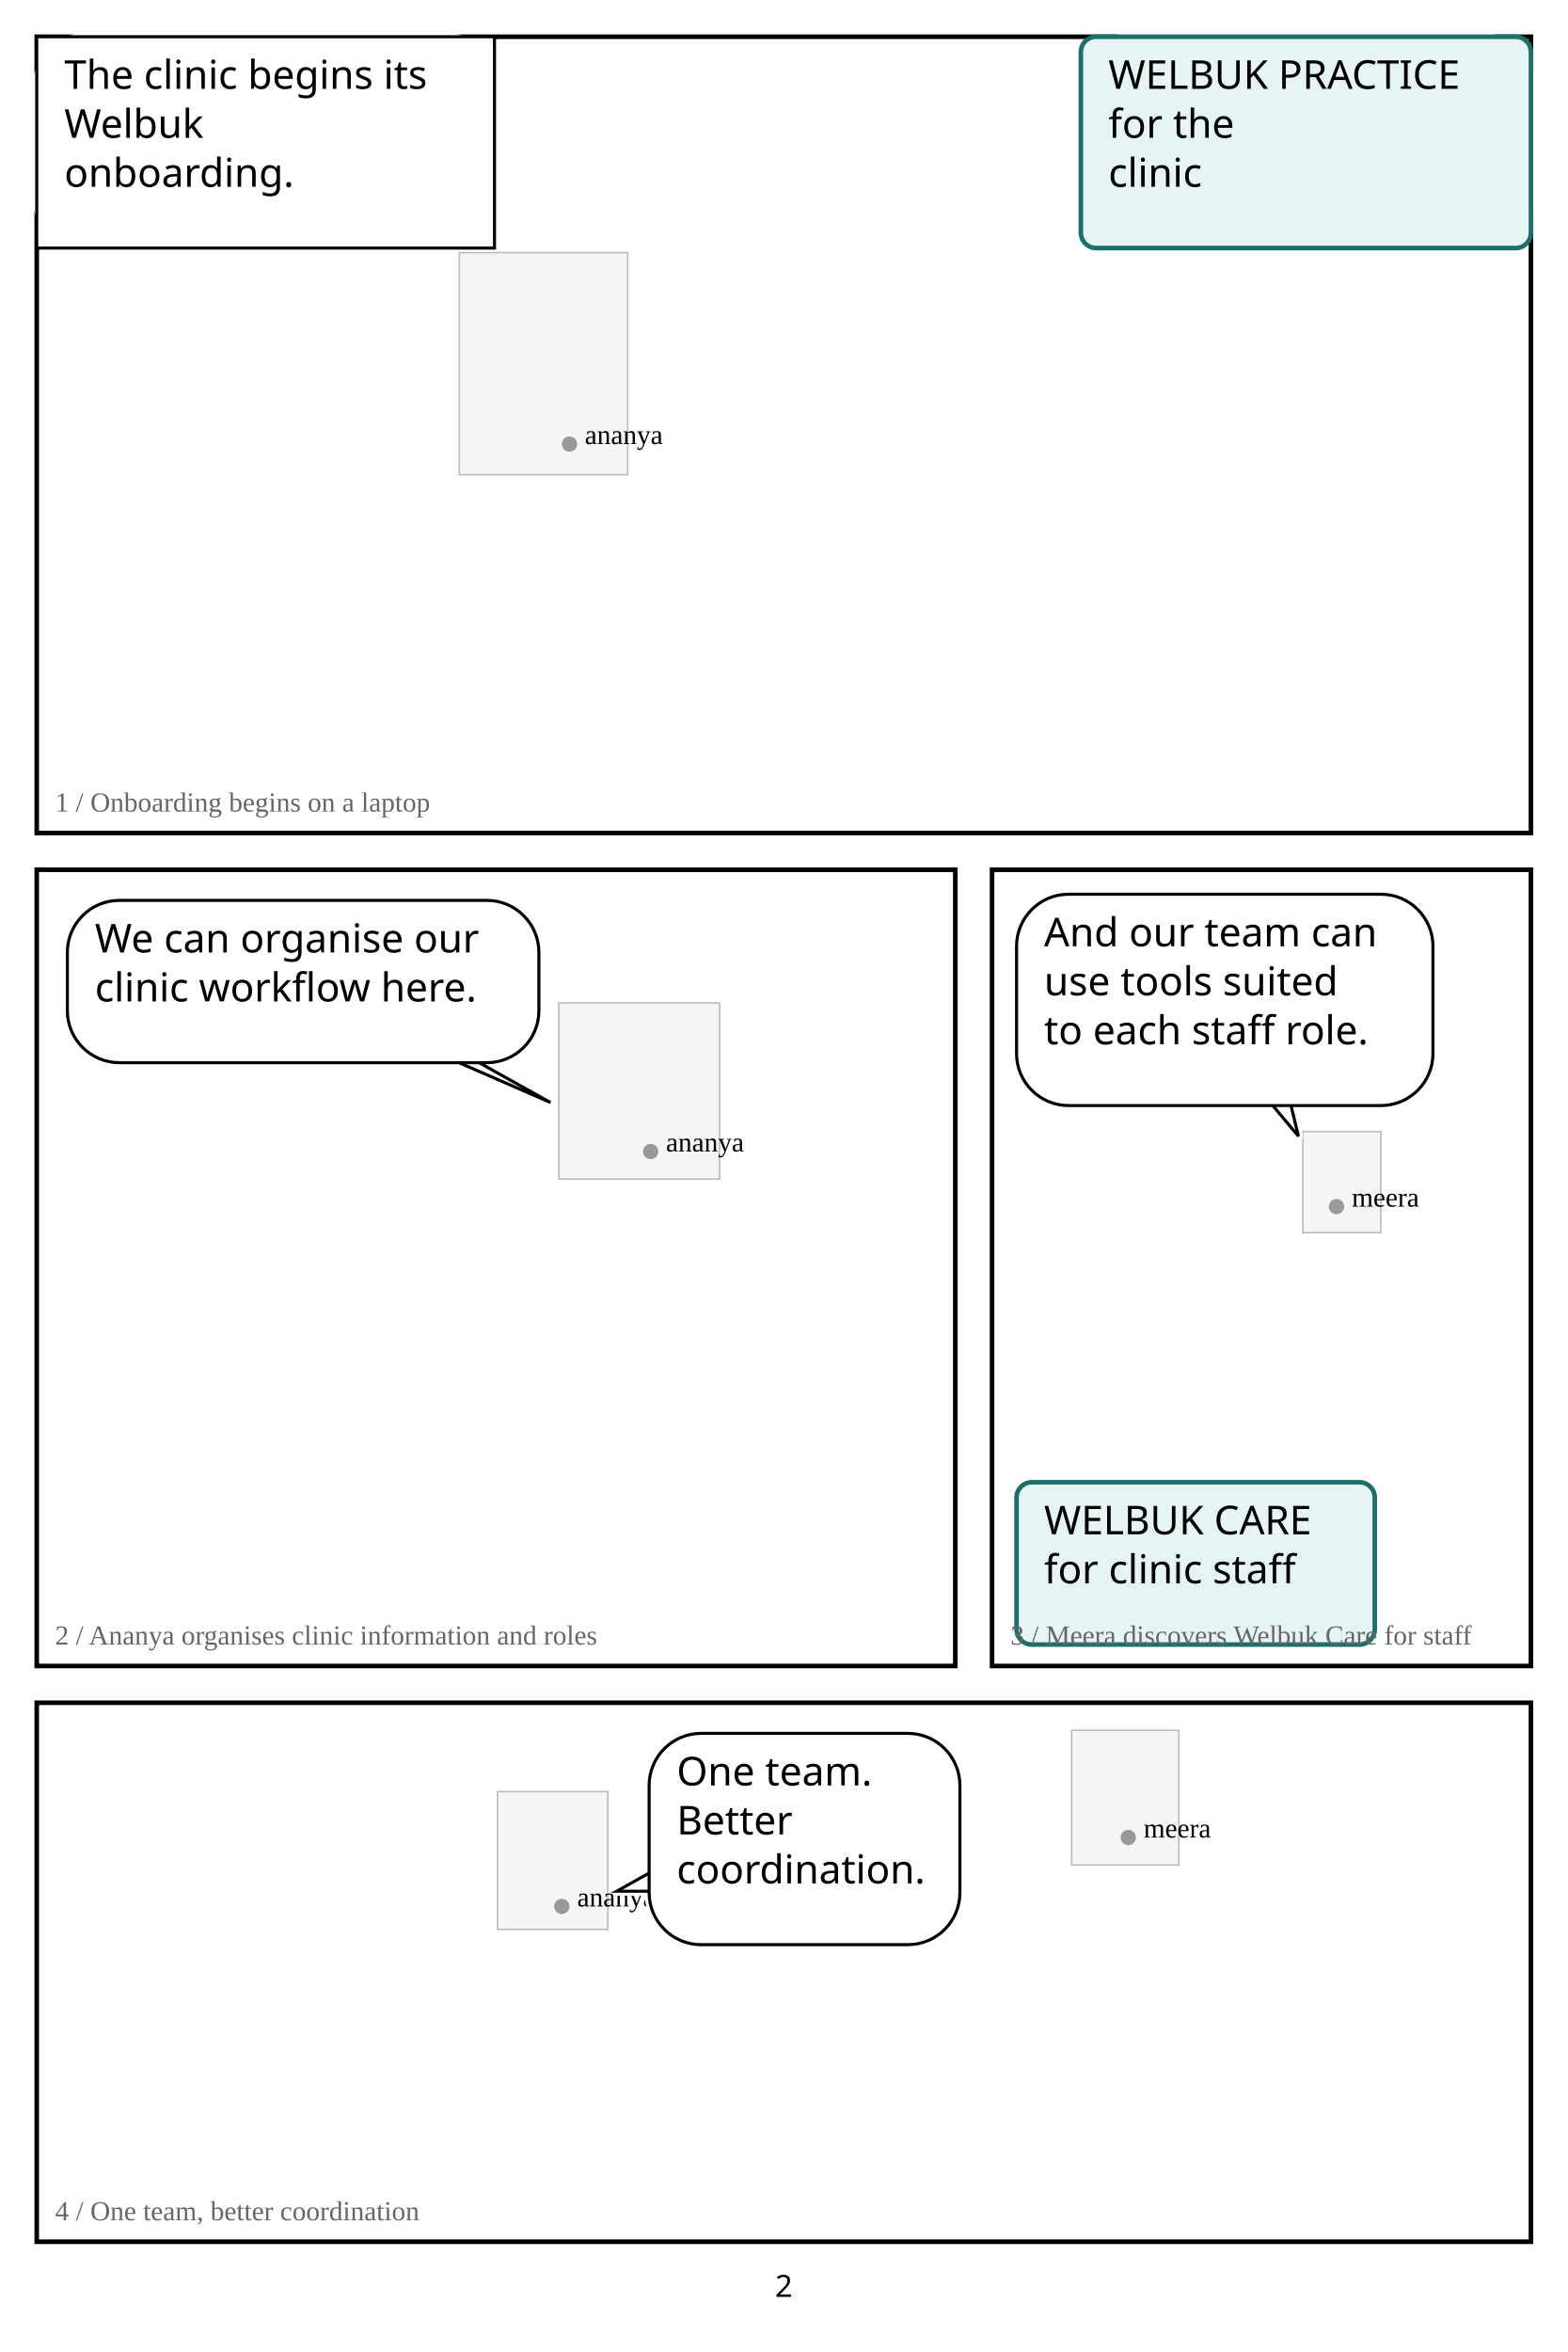
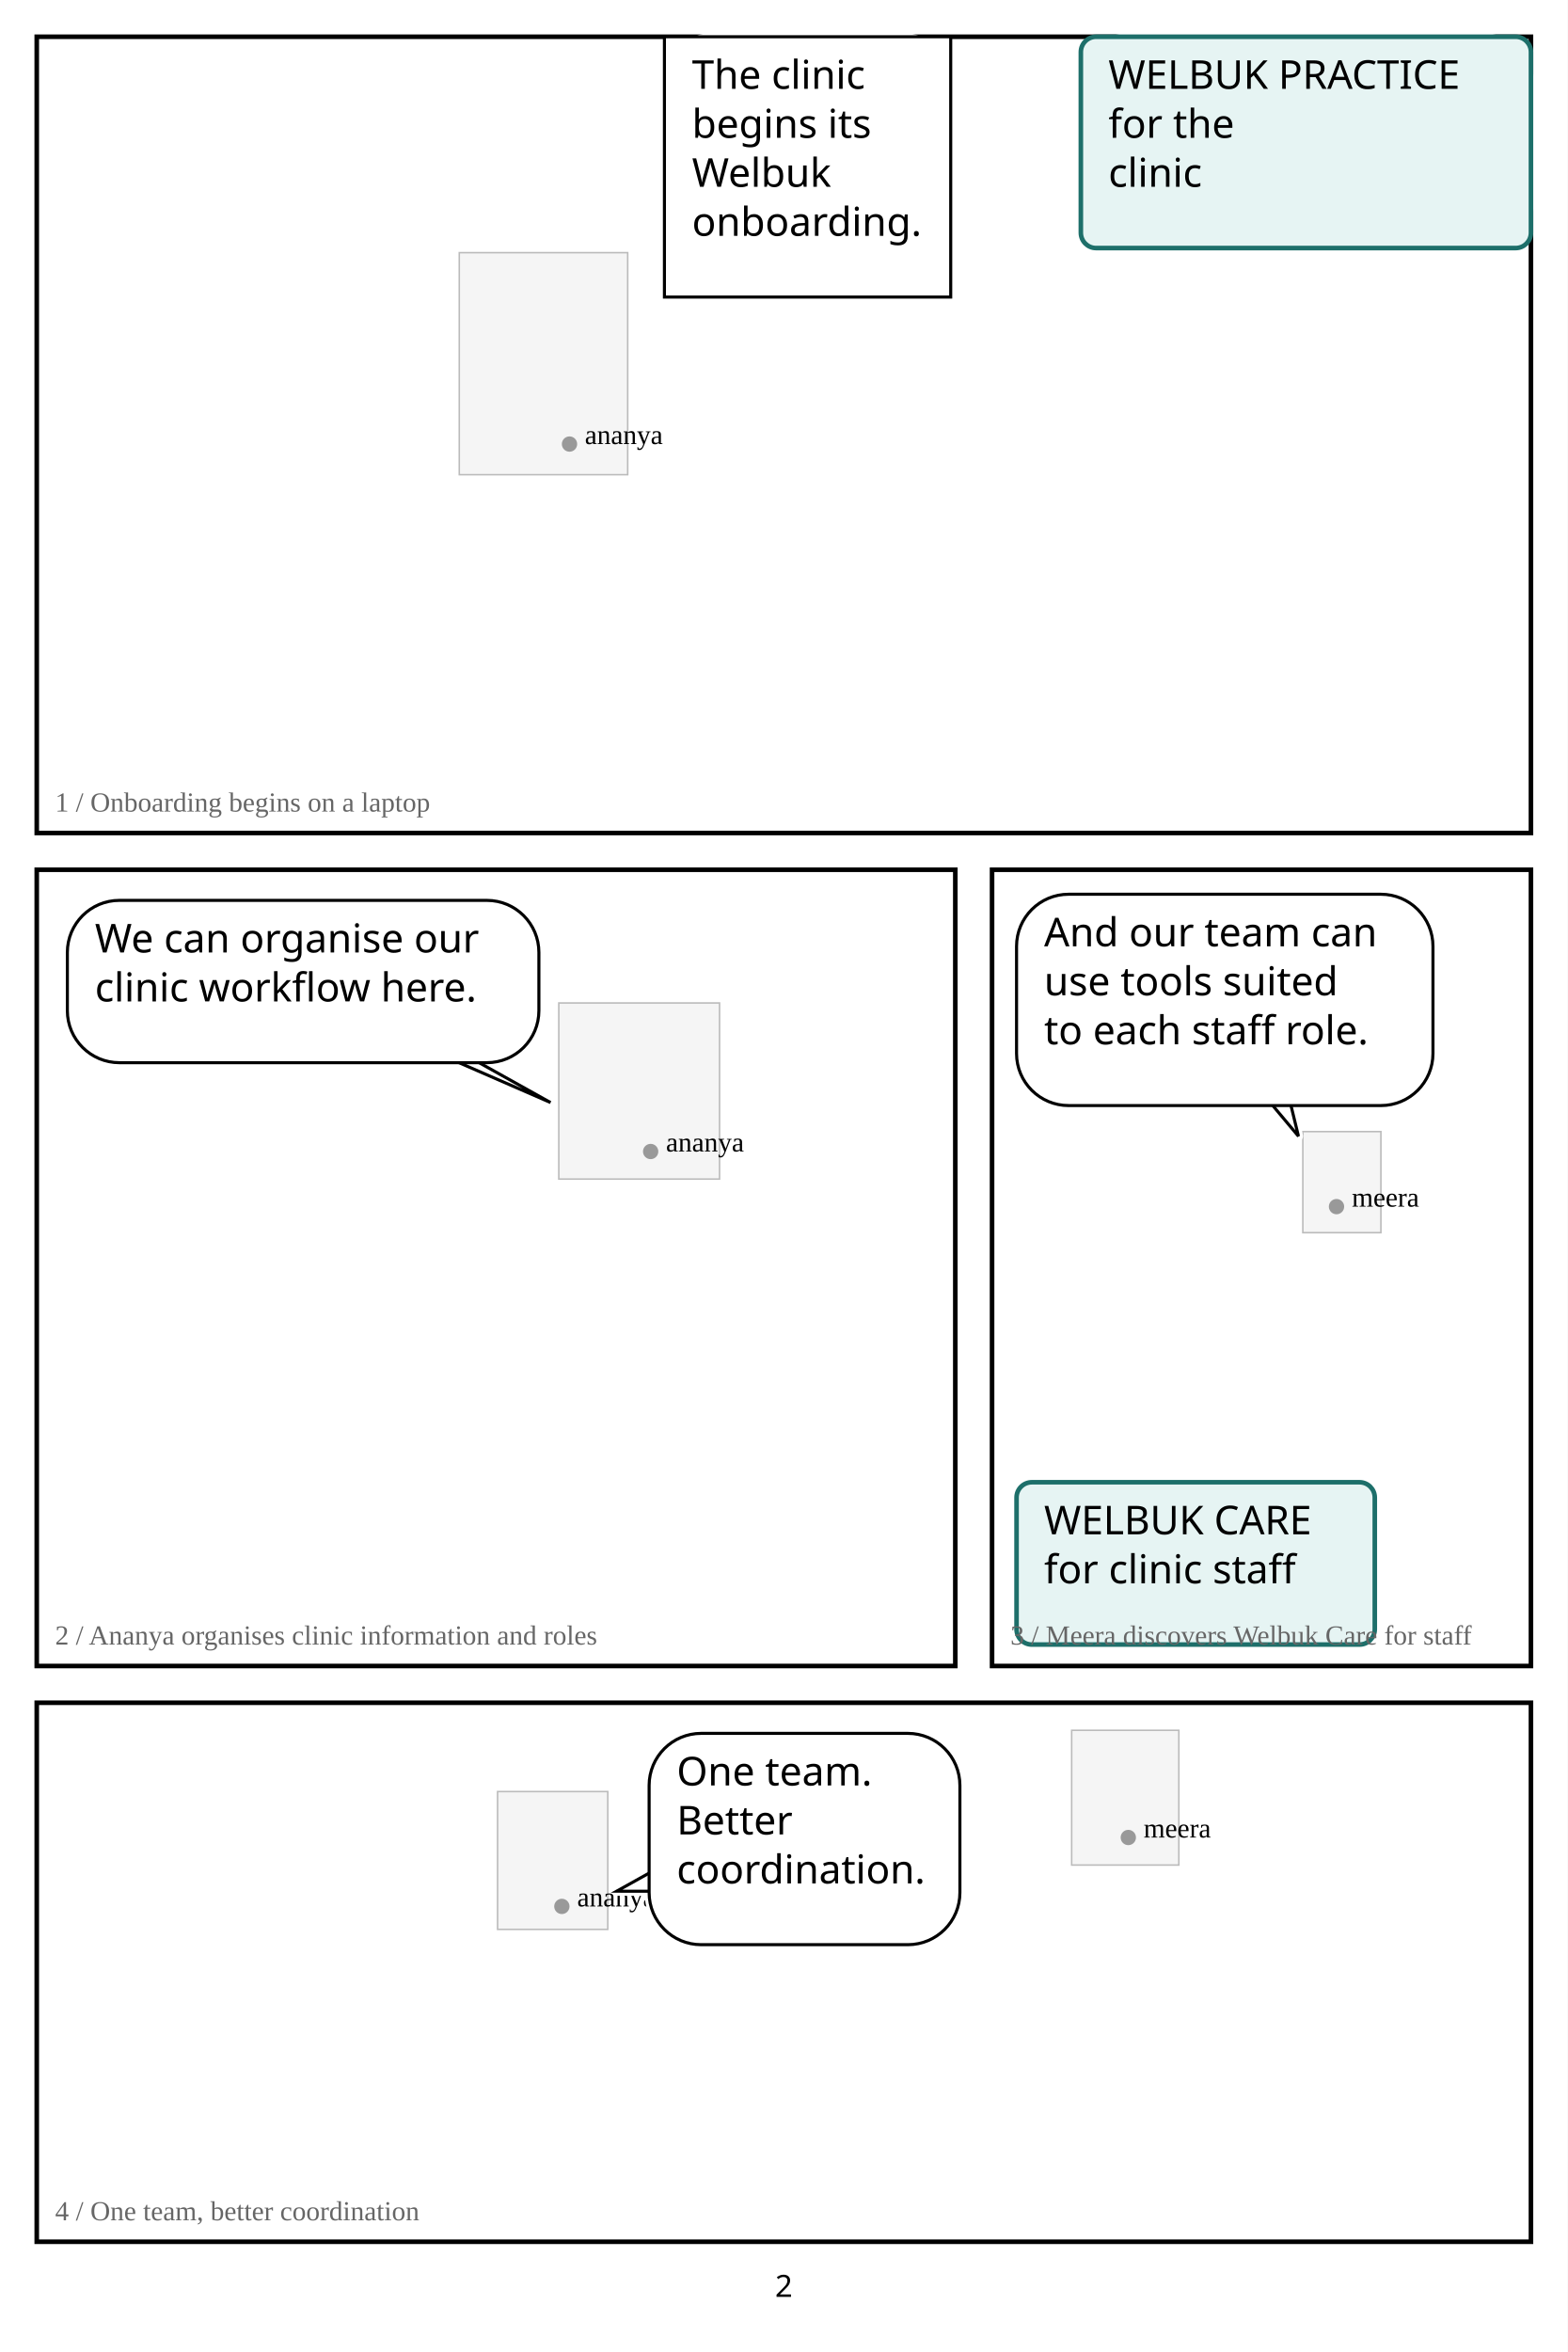
<svg xmlns="http://www.w3.org/2000/svg" width="1024" height="1536" viewBox="0 0 1024 1536">
  <rect width="1024" height="1536" fill="white" />
  <rect x="300" y="165" width="110" height="145" fill="#f5f5f5" stroke="#bbb" />
  <circle cx="372" cy="290" r="5" fill="#999" />
  <text x="382" y="290" font-size="18">ananya</text>
  <rect x="24" y="24" width="976" height="520" fill="none" stroke="black" stroke-width="3" />
-   <rect x="24" y="24" width="299" height="138" rx="34" fill="white" stroke="white" stroke-width="6" />
+   <rect x="434" y="24" width="187" height="170" rx="34" fill="white" stroke="white" stroke-width="6" />
  <rect x="706" y="24" width="294" height="138" rx="34" fill="white" stroke="white" stroke-width="6" />
-   <rect x="24" y="24" width="299" height="138" fill="white" stroke="black" stroke-width="2" />
-   <text x="42" y="58" font-family="Meiryo,MS Gothic,sans-serif" font-size="26" fill="black">The clinic begins its </text>
-   <text x="42" y="90" font-family="Meiryo,MS Gothic,sans-serif" font-size="26" fill="black">Welbuk </text>
-   <text x="42" y="122" font-family="Meiryo,MS Gothic,sans-serif" font-size="26" fill="black">onboarding.</text>
+   <rect x="434" y="24" width="187" height="170" fill="white" stroke="black" stroke-width="2" />
+   <text x="452" y="58" font-family="Meiryo,MS Gothic,sans-serif" font-size="26" fill="black">The clinic </text>
+   <text x="452" y="90" font-family="Meiryo,MS Gothic,sans-serif" font-size="26" fill="black">begins its </text>
+   <text x="452" y="122" font-family="Meiryo,MS Gothic,sans-serif" font-size="26" fill="black">Welbuk </text>
+   <text x="452" y="154" font-family="Meiryo,MS Gothic,sans-serif" font-size="26" fill="black">onboarding.</text>
  <rect x="706" y="24" width="294" height="138" rx="10" fill="#e6f4f3" stroke="#1d6f6a" stroke-width="3" />
  <text x="724" y="58" font-family="Meiryo,MS Gothic,sans-serif" font-size="26" fill="black">WELBUK PRACTICE </text>
  <text x="724" y="90" font-family="Meiryo,MS Gothic,sans-serif" font-size="26" fill="black">for the </text>
  <text x="724" y="122" font-family="Meiryo,MS Gothic,sans-serif" font-size="26" fill="black">clinic</text>
  <text x="36" y="530" font-size="18" fill="#666">1 / Onboarding begins on a laptop</text>
  <rect x="365" y="655" width="105" height="115" fill="#f5f5f5" stroke="#bbb" />
  <circle cx="425" cy="752" r="5" fill="#999" />
  <text x="435" y="752" font-size="18">ananya</text>
  <rect x="24" y="568" width="600" height="520" fill="none" stroke="black" stroke-width="3" />
  <rect x="44" y="588" width="308" height="106" rx="34" fill="white" stroke="white" stroke-width="6" />
  <path d="M 295.794 692.243 L 359.61 720.025 L 309.794 692.243 Z" fill="white" stroke="white" stroke-width="6" stroke-linejoin="round" />
  <path data-speaker="ananya" d="M 295.794 692.243 L 359.61 720.025 L 309.794 692.243" fill="white" stroke="black" stroke-width="2" />
  <rect x="44" y="588" width="308" height="106" rx="34" fill="white" stroke="black" stroke-width="2" />
  <text x="62" y="622" font-family="Meiryo,MS Gothic,sans-serif" font-size="26" fill="black">We can organise our </text>
  <text x="62" y="654" font-family="Meiryo,MS Gothic,sans-serif" font-size="26" fill="black">clinic workflow here.</text>
  <text x="36" y="1074" font-size="18" fill="#666">2 / Ananya organises clinic information and roles</text>
  <rect x="851" y="739" width="51" height="66" fill="#f5f5f5" stroke="#bbb" />
  <circle cx="873" cy="788" r="5" fill="#999" />
  <text x="883" y="788" font-size="18">meera</text>
  <rect x="648" y="568" width="352" height="520" fill="none" stroke="black" stroke-width="3" />
  <rect x="664" y="584" width="272" height="138" rx="34" fill="white" stroke="white" stroke-width="6" />
  <path d="M 828.408 718.481 L 848.146 742.037 L 842.408 718.481 Z" fill="white" stroke="white" stroke-width="6" stroke-linejoin="round" />
  <rect x="664" y="968" width="234" height="106" rx="34" fill="white" stroke="white" stroke-width="6" />
  <path data-speaker="meera" d="M 828.408 718.481 L 848.146 742.037 L 842.408 718.481" fill="white" stroke="black" stroke-width="2" />
  <rect x="664" y="584" width="272" height="138" rx="34" fill="white" stroke="black" stroke-width="2" />
  <text x="682" y="618" font-family="Meiryo,MS Gothic,sans-serif" font-size="26" fill="black">And our team can </text>
  <text x="682" y="650" font-family="Meiryo,MS Gothic,sans-serif" font-size="26" fill="black">use tools suited </text>
  <text x="682" y="682" font-family="Meiryo,MS Gothic,sans-serif" font-size="26" fill="black">to each staff role.</text>
  <rect x="664" y="968" width="234" height="106" rx="10" fill="#e6f4f3" stroke="#1d6f6a" stroke-width="3" />
  <text x="682" y="1002" font-family="Meiryo,MS Gothic,sans-serif" font-size="26" fill="black">WELBUK CARE </text>
  <text x="682" y="1034" font-family="Meiryo,MS Gothic,sans-serif" font-size="26" fill="black">for clinic staff</text>
  <text x="660" y="1074" font-size="18" fill="#666">3 / Meera discovers Welbuk Care for staff</text>
  <rect x="325" y="1170" width="72" height="90" fill="#f5f5f5" stroke="#bbb" />
  <circle cx="367" cy="1245" r="5" fill="#999" />
  <text x="377" y="1245" font-size="18">ananya</text>
  <rect x="700" y="1130" width="70" height="88" fill="#f5f5f5" stroke="#bbb" />
  <circle cx="737" cy="1200" r="5" fill="#999" />
  <text x="747" y="1200" font-size="18">meera</text>
  <rect x="24" y="1112" width="976" height="352" fill="none" stroke="black" stroke-width="3" />
  <rect x="424" y="1132" width="203" height="138" rx="34" fill="white" stroke="white" stroke-width="6" />
  <path d="M 427.854 1221.107 L 402.781 1235.067 L 427.854 1235.107 Z" fill="white" stroke="white" stroke-width="6" stroke-linejoin="round" />
  <path data-speaker="ananya" d="M 427.854 1221.107 L 402.781 1235.067 L 427.854 1235.107" fill="white" stroke="black" stroke-width="2" />
  <rect x="424" y="1132" width="203" height="138" rx="34" fill="white" stroke="black" stroke-width="2" />
  <text x="442" y="1166" font-family="Meiryo,MS Gothic,sans-serif" font-size="26" fill="black">One team. </text>
  <text x="442" y="1198" font-family="Meiryo,MS Gothic,sans-serif" font-size="26" fill="black">Better </text>
  <text x="442" y="1230" font-family="Meiryo,MS Gothic,sans-serif" font-size="26" fill="black">coordination.</text>
  <text x="36" y="1450" font-size="18" fill="#666">4 / One team, better coordination</text>
  <text x="512" y="1500" text-anchor="middle" font-family="sans-serif" font-size="20">2</text>
</svg>
